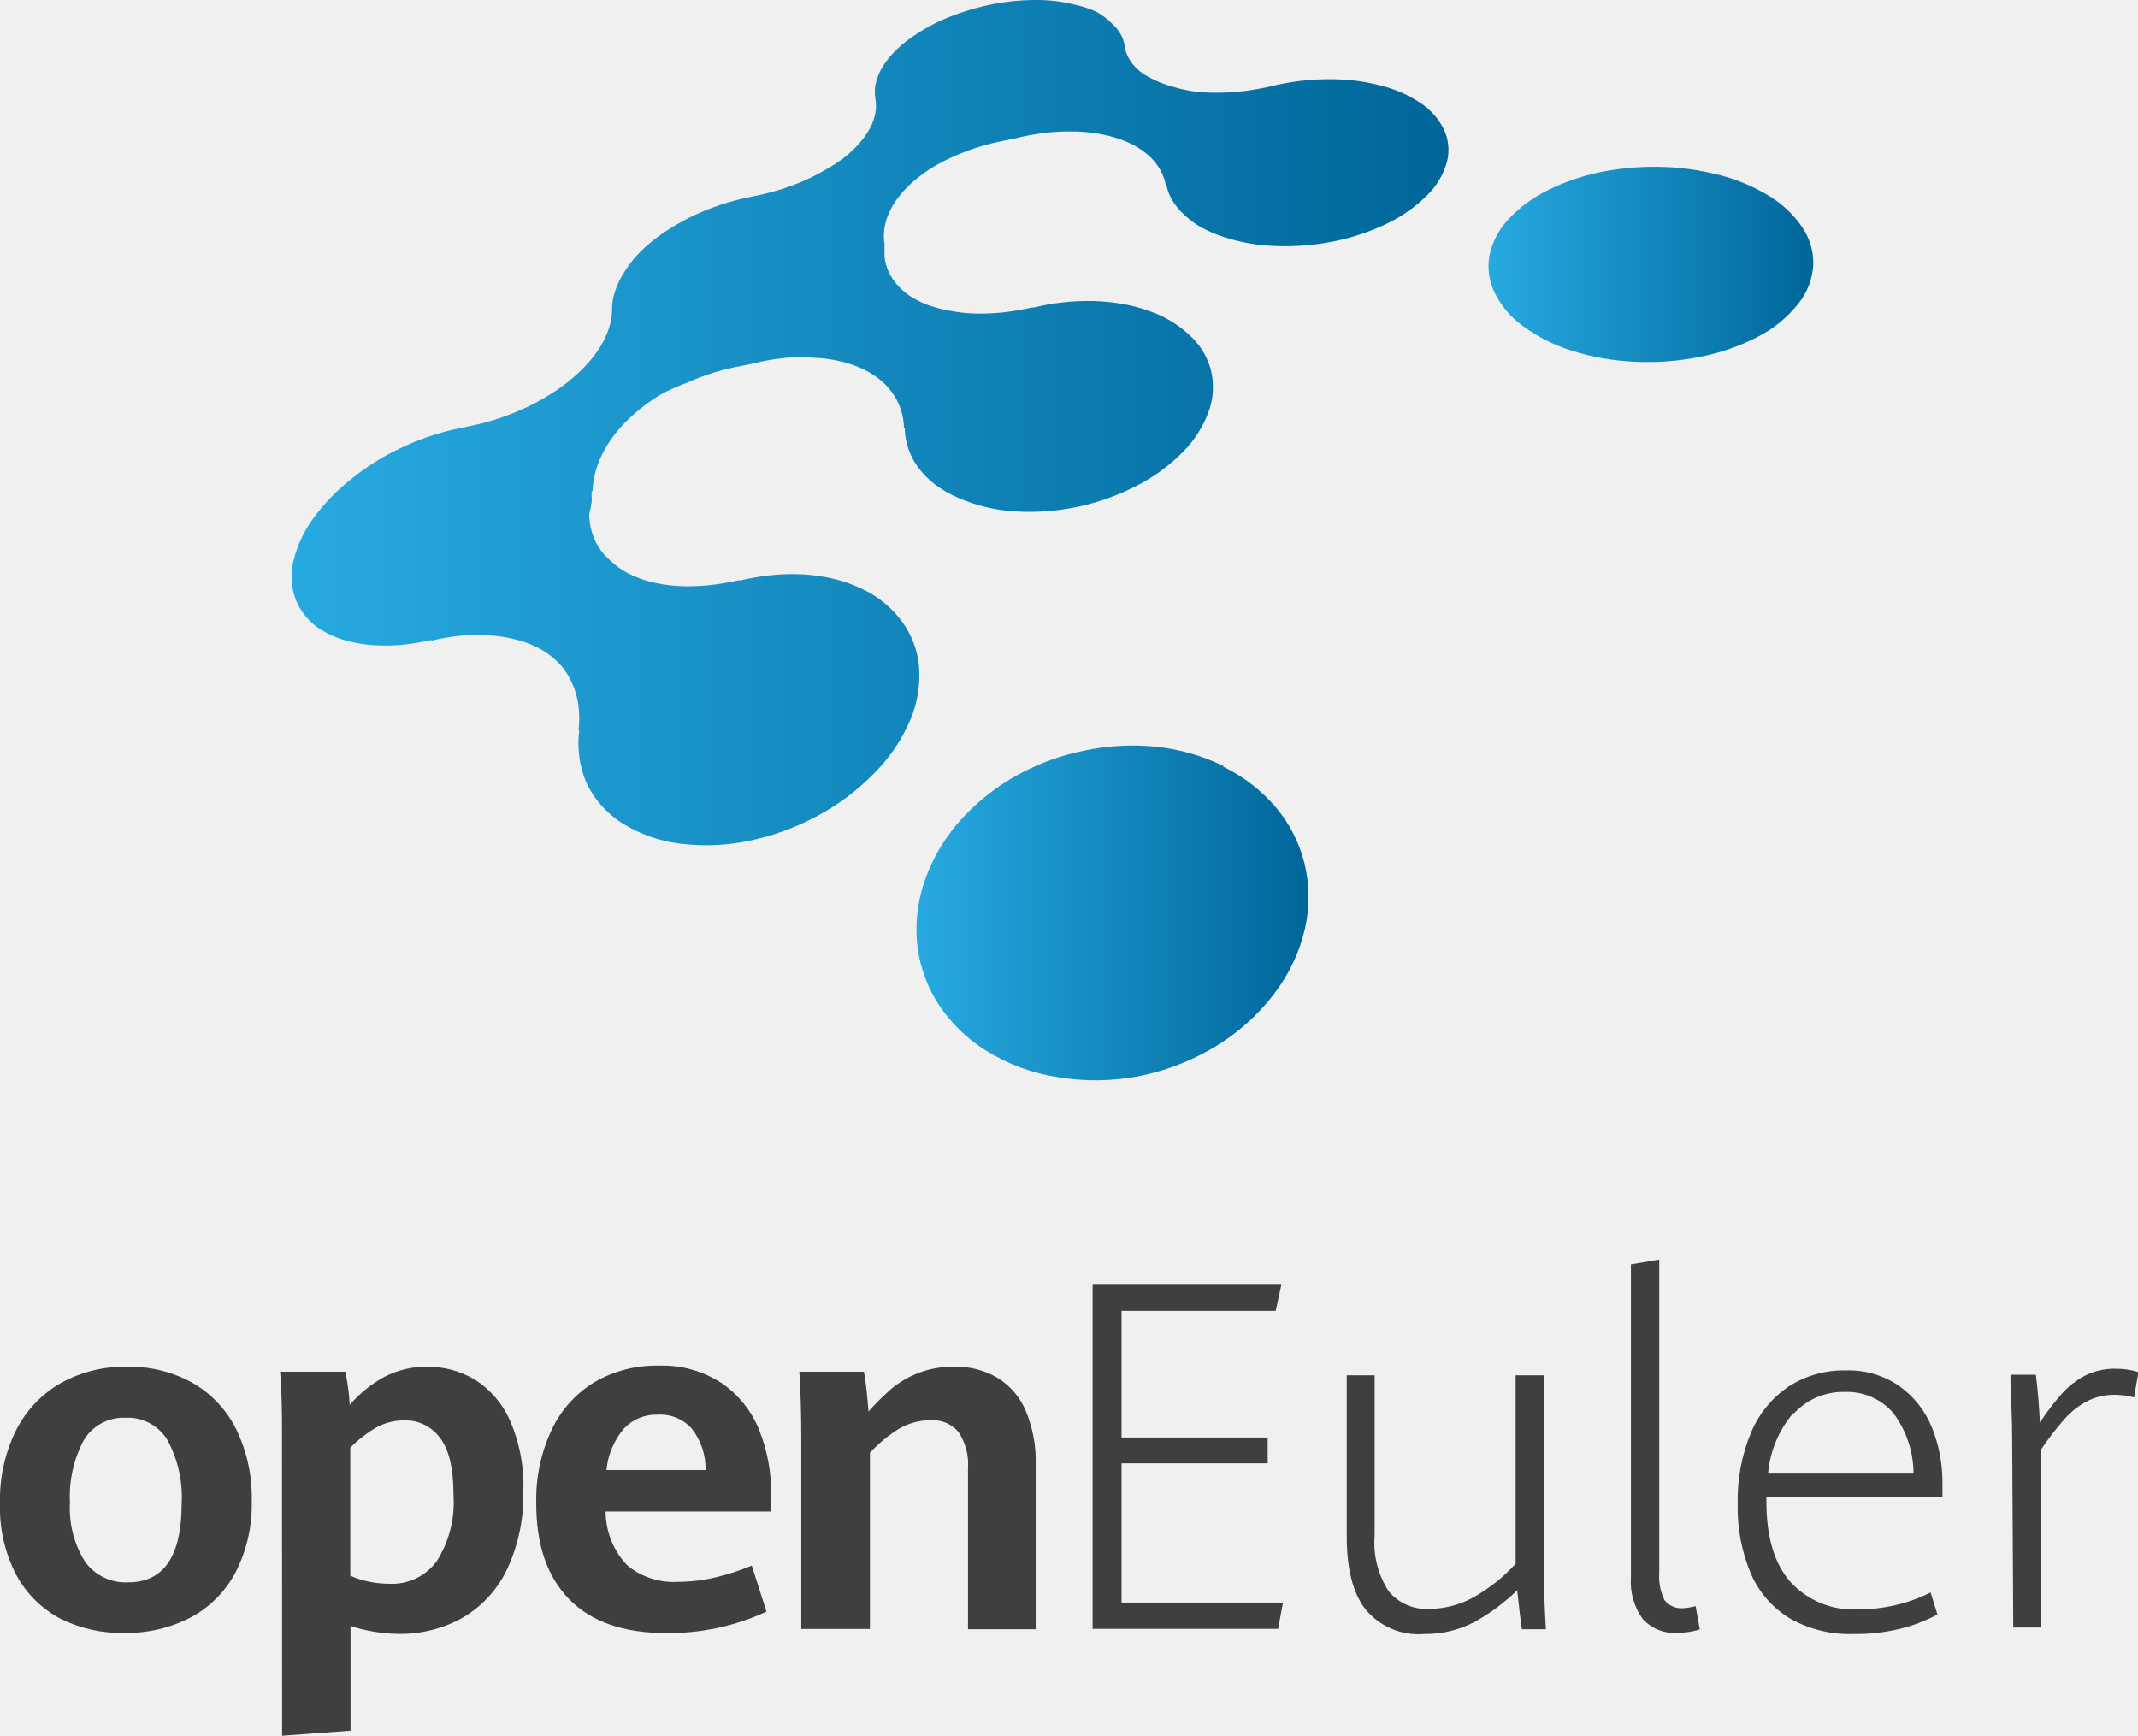
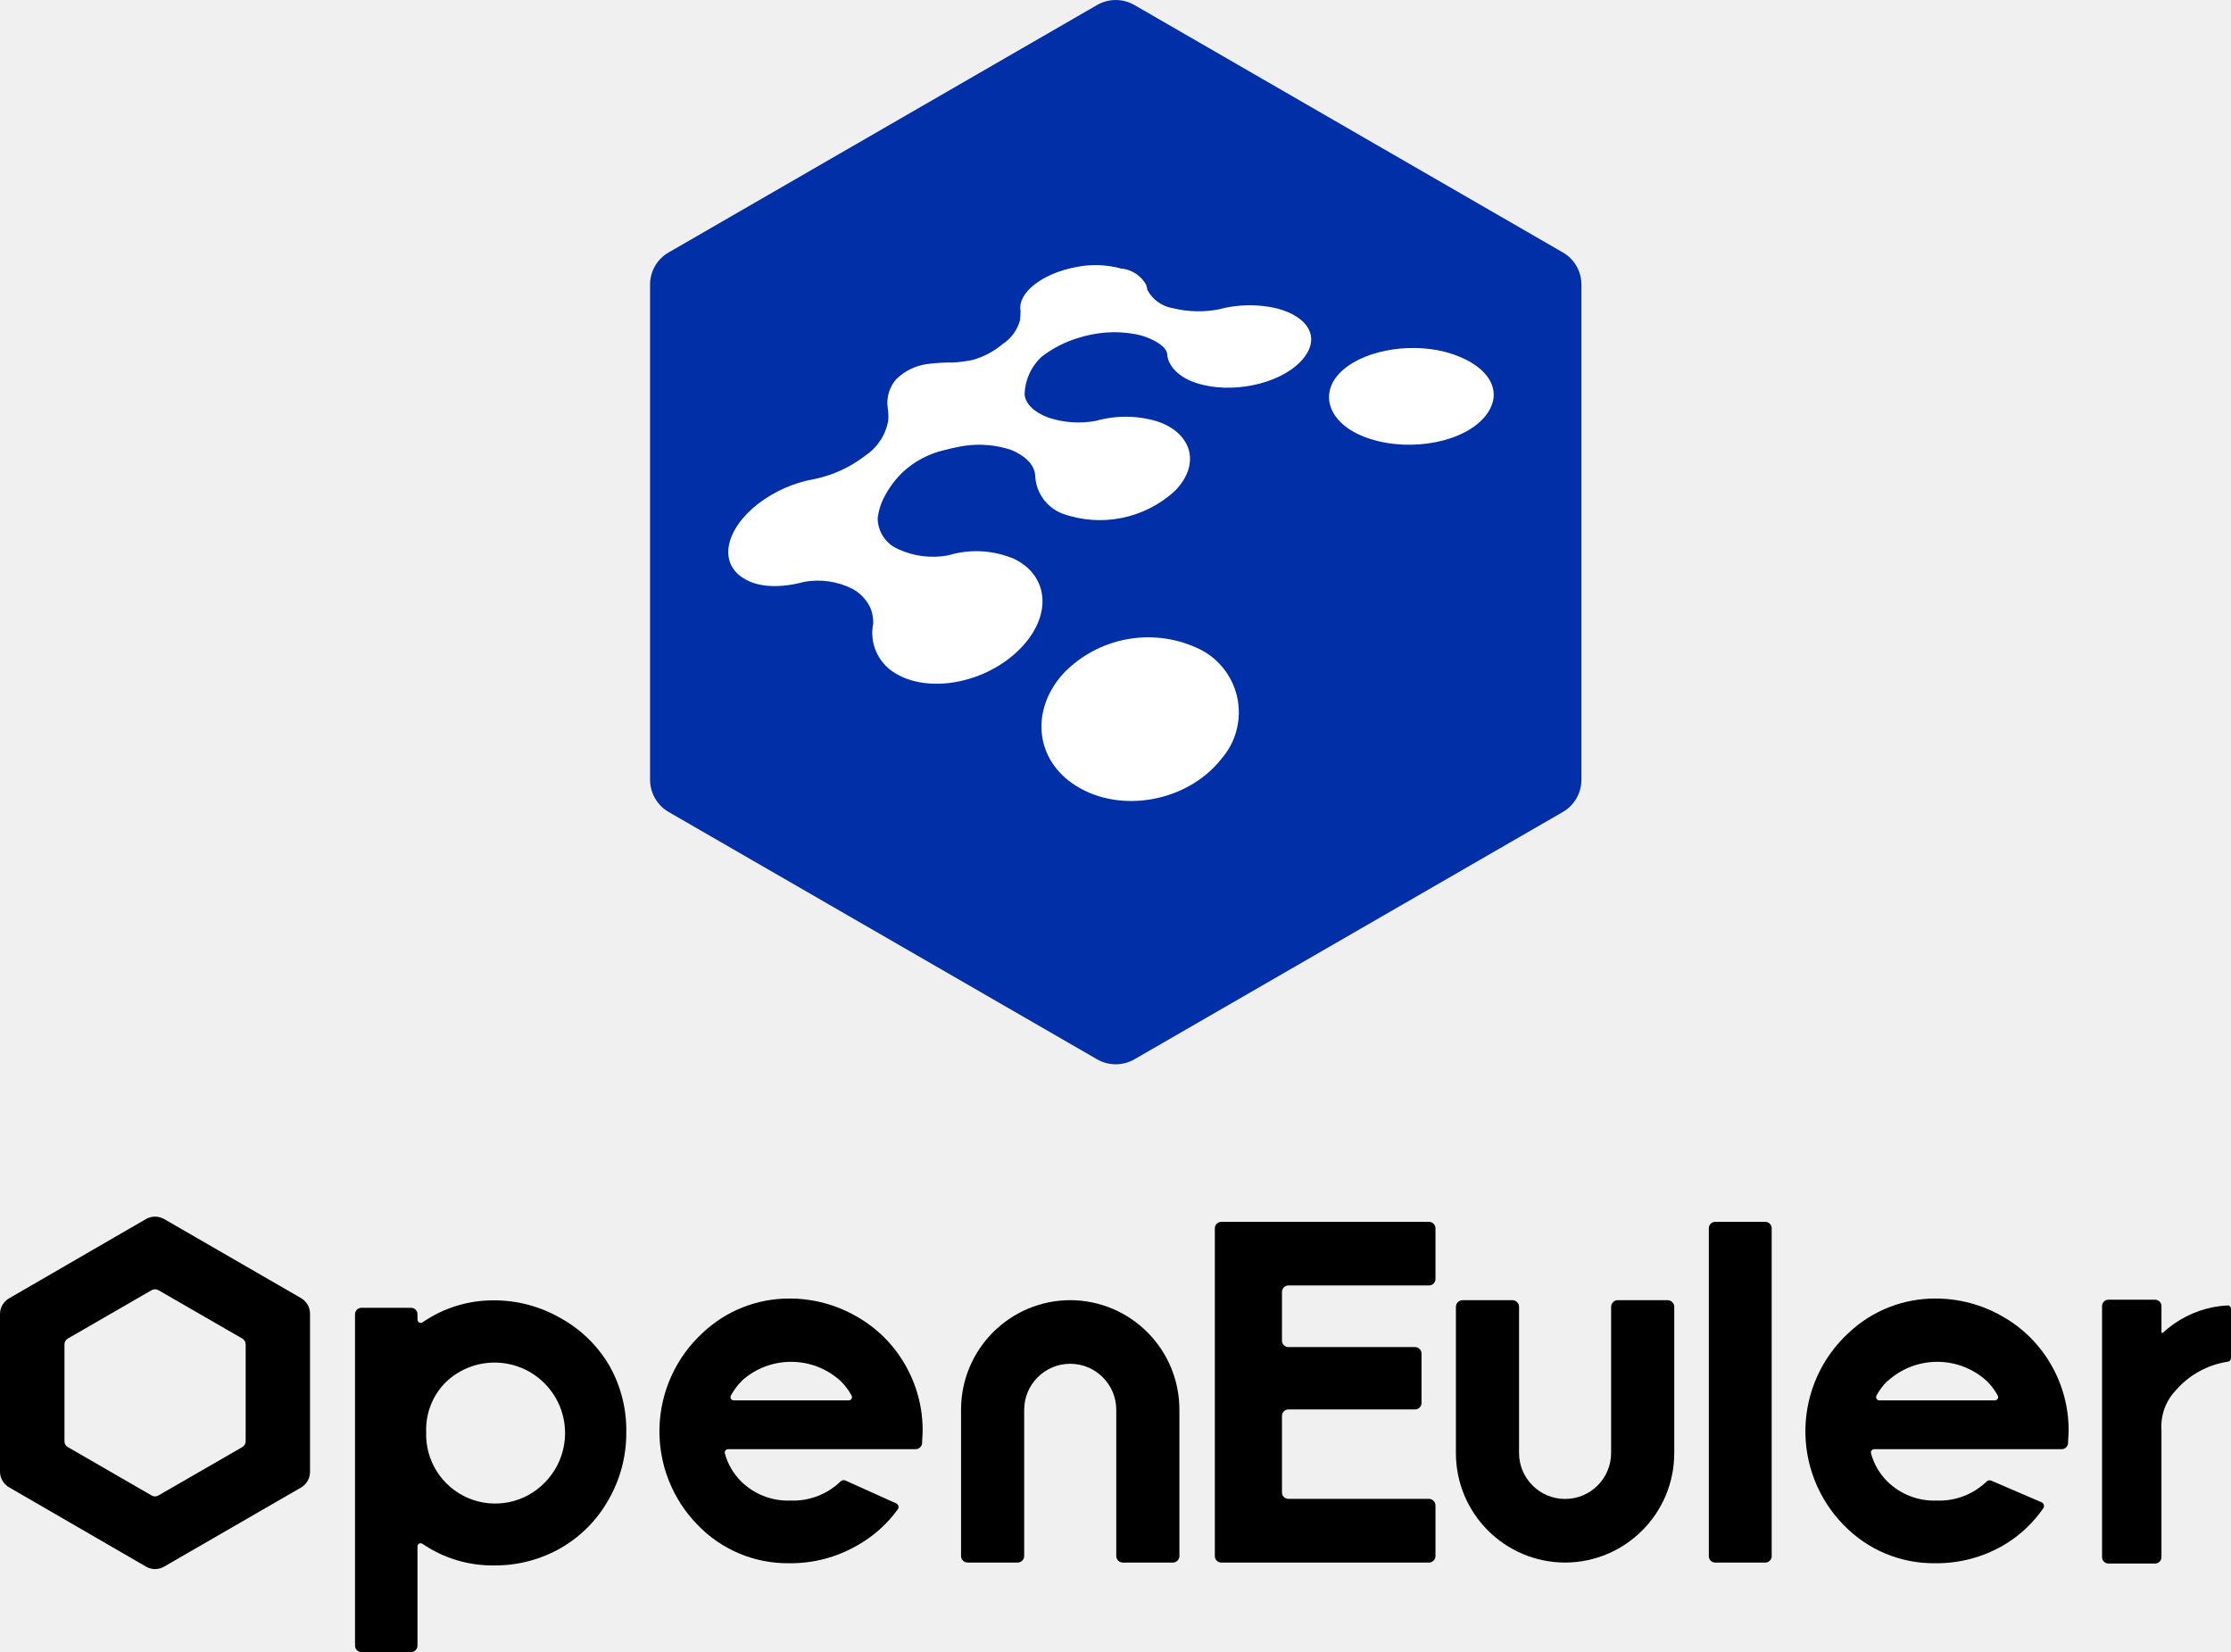
- <svg xmlns="http://www.w3.org/2000/svg" xmlns:xlink="http://www.w3.org/1999/xlink" viewBox="0 0 178.77 145.14">
+ <svg xmlns="http://www.w3.org/2000/svg" viewBox="0 0 233.58 172.91">
  <defs>
-     <style>.cls-1{fill:#3f3f3f;}.cls-2{fill:url(#New_Gradient_Swatch_1);}.cls-3{fill:url(#New_Gradient_Swatch_1-2);}.cls-4{fill:url(#New_Gradient_Swatch_1-3);}</style>
-     <linearGradient id="New_Gradient_Swatch_1" x1="24.39" y1="35.34" x2="121.08" y2="35.34" gradientUnits="userSpaceOnUse">
-       <stop offset="0" stop-color="#27aae1" />
-       <stop offset="1" stop-color="#069" />
-     </linearGradient>
-     <linearGradient id="New_Gradient_Swatch_1-2" x1="124.46" y1="22.11" x2="151.57" y2="22.11" xlink:href="#New_Gradient_Swatch_1" />
-     <linearGradient id="New_Gradient_Swatch_1-3" x1="76.6" y1="76.34" x2="109.44" y2="76.34" xlink:href="#New_Gradient_Swatch_1" />
+     <style>.cls-1{fill:#002fa7;}.cls-2{fill:#fff;}</style>
  </defs>
  <g id="图层_2" data-name="图层 2">
-     <g id="Layer_1" data-name="Layer 1">
-       <path class="cls-1" d="M5.05,135.35a8.92,8.92,0,0,1-3.7-3.68A12.12,12.12,0,0,1,0,125.72a13.09,13.09,0,0,1,1.35-6.14,9.45,9.45,0,0,1,3.75-3.94,11,11,0,0,1,5.54-1.36,10.83,10.83,0,0,1,5.44,1.34,9.19,9.19,0,0,1,3.66,3.87,13,13,0,0,1,1.31,6,12.41,12.41,0,0,1-1.36,6,9.13,9.13,0,0,1-3.77,3.77,11.63,11.63,0,0,1-5.51,1.28A11.42,11.42,0,0,1,5.05,135.35Zm10.14-9.63A10.05,10.05,0,0,0,14,120.41a3.88,3.88,0,0,0-3.52-1.86A3.87,3.87,0,0,0,7,120.43a10,10,0,0,0-1.15,5.21,8.37,8.37,0,0,0,1.25,4.93,4.18,4.18,0,0,0,3.63,1.74C13.7,132.31,15.19,130.11,15.19,125.72Z" />
-       <path class="cls-1" d="M23.58,120c0-1.63,0-3.4-.16-5.3h5.45a16.47,16.47,0,0,1,.37,2.78,10.3,10.3,0,0,1,2.88-2.34,7.54,7.54,0,0,1,3.58-.86,7.65,7.65,0,0,1,4,1.08,7.73,7.73,0,0,1,2.94,3.41,13.48,13.48,0,0,1,1.12,5.87,14.64,14.64,0,0,1-1.34,6.54,9.35,9.35,0,0,1-3.7,4.07,10.64,10.64,0,0,1-5.41,1.37,13.62,13.62,0,0,1-4-.66v8.76l-5.72.42Zm12.94,10.54a9.17,9.17,0,0,0,1.4-5.54c0-2.2-.37-3.78-1.12-4.76a3.57,3.57,0,0,0-3-1.47,4.75,4.75,0,0,0-2.35.6,10.56,10.56,0,0,0-2.16,1.68v10.7a6.77,6.77,0,0,0,1.5.49,8.17,8.17,0,0,0,1.76.19A4.63,4.63,0,0,0,36.52,130.54Z" />
-       <path class="cls-1" d="M64.5,126.39H50.64a6.53,6.53,0,0,0,1.8,4.49,6.05,6.05,0,0,0,4.22,1.39,14.15,14.15,0,0,0,3.11-.36,19.44,19.44,0,0,0,3.09-1l1.23,3.85a19.43,19.43,0,0,1-8.4,1.79q-5.34,0-8.1-2.83t-2.75-8a13.7,13.7,0,0,1,1.29-6.17,9.3,9.3,0,0,1,3.61-4,10.28,10.28,0,0,1,5.33-1.36,9.07,9.07,0,0,1,5.27,1.46,8.69,8.69,0,0,1,3.14,3.92,14.13,14.13,0,0,1,1,5.46ZM59,122.92a5.48,5.48,0,0,0-1.16-3.47A3.56,3.56,0,0,0,55,118.29a3.74,3.74,0,0,0-2.82,1.15,6.3,6.3,0,0,0-1.47,3.48Z" />
-       <path class="cls-1" d="M67,120.14c0-2-.06-3.82-.16-5.44h5.4c.08.43.16,1,.23,1.65s.12,1.23.15,1.68a21.69,21.69,0,0,1,1.93-1.92,8.43,8.43,0,0,1,2.25-1.31,8.15,8.15,0,0,1,3-.52,6.8,6.8,0,0,1,3.59.92A5.92,5.92,0,0,1,85.78,118a10.78,10.78,0,0,1,.82,4.45v13.78H80.94V122.82a4.92,4.92,0,0,0-.78-3.06,2.77,2.77,0,0,0-2.34-1,5.14,5.14,0,0,0-2.67.72,11.66,11.66,0,0,0-2.41,2v14.73H67Z" />
-       <path class="cls-1" d="M91.36,107.43h15.78l-.47,2.18H93.78V120.2H106v2.16H93.78V134h13.5l-.41,2.2H91.36Z" />
-       <path class="cls-1" d="M114.17,134.56q-1.56-2-1.56-6.08V115h2.33V128.4a7.46,7.46,0,0,0,1.17,4.65,4.09,4.09,0,0,0,3.42,1.48,7.66,7.66,0,0,0,3.87-1.08,14.1,14.1,0,0,0,3.33-2.69V115h2.35v15.87c0,1.48.06,3.27.18,5.36h-2c-.09-.51-.22-1.6-.4-3.25a17,17,0,0,1-3.58,2.65,8.8,8.8,0,0,1-4.2,1A5.74,5.74,0,0,1,114.17,134.56Z" />
-       <path class="cls-1" d="M137.37,135.39a5.3,5.3,0,0,1-1-3.52V105.72l2.37-.4V131.5a4.47,4.47,0,0,0,.44,2.3,1.79,1.79,0,0,0,1.6.67,4.84,4.84,0,0,0,1-.17l.35,1.94a5,5,0,0,1-.94.22,7.29,7.29,0,0,1-1,.08A3.58,3.58,0,0,1,137.37,135.39Z" />
-       <path class="cls-1" d="M147.7,125.16v.44c0,2.91.66,5.14,2,6.67a7.13,7.13,0,0,0,5.73,2.3,13.43,13.43,0,0,0,6-1.41L162,135a13.27,13.27,0,0,1-3.14,1.2,15.8,15.8,0,0,1-3.93.43,10.07,10.07,0,0,1-5.25-1.29,8.17,8.17,0,0,1-3.27-3.73,14.12,14.12,0,0,1-1.11-5.86,14.63,14.63,0,0,1,1.13-6,8.67,8.67,0,0,1,3.17-3.84,8.49,8.49,0,0,1,4.72-1.32,7.43,7.43,0,0,1,4.52,1.33,7.89,7.89,0,0,1,2.71,3.47,12.25,12.25,0,0,1,.87,4.65v1.17Zm2.25-7a8.9,8.9,0,0,0-2.11,5.06H160a8.45,8.45,0,0,0-1.71-5.09,5.13,5.13,0,0,0-4.07-1.74A5.58,5.58,0,0,0,150,118.19Z" />
-       <path class="cls-1" d="M168.25,120.36q0-1.22-.06-2.67c0-1-.07-1.6-.08-1.9l0-.84h2.12c.08.57.15,1.25.21,2s.1,1.48.13,2a21.21,21.21,0,0,1,1.84-2.42,7.1,7.1,0,0,1,1.94-1.51,5.46,5.46,0,0,1,2.54-.57,6.42,6.42,0,0,1,1.92.28l-.37,2.12a6.26,6.26,0,0,0-1.63-.22,5,5,0,0,0-2.22.5,6.58,6.58,0,0,0-1.91,1.47,23.68,23.68,0,0,0-2,2.58v14.91h-2.34Z" />
-       <path class="cls-2" d="M90,.42A13.32,13.32,0,0,0,86.44,0a19.29,19.29,0,0,0-3.83.43,20.73,20.73,0,0,0-3.7,1.18,15.29,15.29,0,0,0-3.16,1.86,9.8,9.8,0,0,0-1.27,1.19,6.92,6.92,0,0,0-.85,1.22,4.63,4.63,0,0,0-.43,1.21,3.34,3.34,0,0,0,0,1.18h0a3.42,3.42,0,0,1,0,1.15,4.56,4.56,0,0,1-.41,1.21,6.46,6.46,0,0,1-.84,1.24,9.86,9.86,0,0,1-1.26,1.23A14.16,14.16,0,0,1,69,14.21a17,17,0,0,1-1.86.94,19.73,19.73,0,0,1-2,.73c-.7.21-1.41.39-2.13.53h0a21.56,21.56,0,0,0-2.21.54,19.31,19.31,0,0,0-2.16.79,16.94,16.94,0,0,0-2,1A16.16,16.16,0,0,0,54.74,20a13,13,0,0,0-1.57,1.44A9.73,9.73,0,0,0,52.05,23a6.48,6.48,0,0,0-.67,1.52,4.46,4.46,0,0,0-.2,1.47,5.66,5.66,0,0,1-.25,1.42,6.8,6.8,0,0,1-.67,1.47,10,10,0,0,1-1.09,1.48,13.55,13.55,0,0,1-1.54,1.46,15.41,15.41,0,0,1-1.93,1.34,16.15,16.15,0,0,1-2.15,1.11,20.31,20.31,0,0,1-2.29.86,21.72,21.72,0,0,1-2.35.57l.06,0a20.25,20.25,0,0,0-2.45.59,21.38,21.38,0,0,0-2.45.91,23.48,23.48,0,0,0-2.39,1.23A21.18,21.18,0,0,0,29.44,40a16.7,16.7,0,0,0-3.25,3.35,10,10,0,0,0-1.64,3.5,5.57,5.57,0,0,0,.16,3.25,5.2,5.2,0,0,0,2.15,2.56,7.73,7.73,0,0,0,1.89.85,11.25,11.25,0,0,0,2.24.42,16,16,0,0,0,2.49,0,19.19,19.19,0,0,0,2.63-.43l-.08.08a19,19,0,0,1,2.59-.44,15.51,15.51,0,0,1,2.45,0,11.39,11.39,0,0,1,2.24.38,8.43,8.43,0,0,1,2,.82,6.59,6.59,0,0,1,1.54,1.24,6,6,0,0,1,1,1.58A6.38,6.38,0,0,1,48.37,59a8.67,8.67,0,0,1,0,2.1l.07-.07a8.5,8.5,0,0,0,0,2.25A7.82,7.82,0,0,0,49,65.37a7.64,7.64,0,0,0,1.22,1.91,8.72,8.72,0,0,0,1.88,1.6,11.77,11.77,0,0,0,4.84,1.67,17.38,17.38,0,0,0,5.68-.24,21,21,0,0,0,5.68-2.06,19.46,19.46,0,0,0,4.84-3.64,14,14,0,0,0,3-4.48,9.48,9.48,0,0,0,.71-4.36A7.49,7.49,0,0,0,75.44,52a8.66,8.66,0,0,0-3.28-2.72,11.64,11.64,0,0,0-2.36-.86,15.42,15.42,0,0,0-2.58-.39,17.35,17.35,0,0,0-2.69.06,20,20,0,0,0-2.75.47l.07-.06a20.77,20.77,0,0,1-2.64.44A16.31,16.31,0,0,1,56.7,49a12.75,12.75,0,0,1-2.29-.35,8.94,8.94,0,0,1-2-.77,6.42,6.42,0,0,1-1.37-1,5.15,5.15,0,0,1-1-1.15,4.8,4.8,0,0,1-.57-1.32,5.27,5.27,0,0,1-.2-1.44l.12-.49c0-.16.06-.32.08-.48s0-.31,0-.47,0-.31,0-.46l.08,0a6.85,6.85,0,0,1,.27-1.72,7.84,7.84,0,0,1,.71-1.71,10.84,10.84,0,0,1,1.15-1.67,13.92,13.92,0,0,1,1.59-1.57,15.76,15.76,0,0,1,1.93-1.39A18.54,18.54,0,0,1,57.44,32a21.86,21.86,0,0,1,2.26-.85,21.33,21.33,0,0,1,2.36-.57h0l.39-.07.38-.08.39-.09.39-.1a22.29,22.29,0,0,1,2.21-.33,17,17,0,0,1,2.13,0,11.77,11.77,0,0,1,2,.23,10.26,10.26,0,0,1,1.83.55,7.51,7.51,0,0,1,1.61.91,5.74,5.74,0,0,1,1.18,1.18,5.2,5.2,0,0,1,.74,1.42,5.4,5.4,0,0,1,.28,1.62l.06-.06a5.59,5.59,0,0,0,.29,1.72,5.68,5.68,0,0,0,.83,1.6,7.33,7.33,0,0,0,1.38,1.41,9.64,9.64,0,0,0,2,1.15,13.91,13.91,0,0,0,4.67,1.12,19.55,19.55,0,0,0,10.12-2.09,14.82,14.82,0,0,0,4-2.91,9.37,9.37,0,0,0,2.18-3.5,6,6,0,0,0,.12-3.36A6,6,0,0,0,99.44,28a9.23,9.23,0,0,0-3.37-2,12.75,12.75,0,0,0-2.3-.6,16.27,16.27,0,0,0-2.44-.23,19.24,19.24,0,0,0-5,.57l.05-.05a22.6,22.6,0,0,1-2.39.42,18.43,18.43,0,0,1-2.33.11A12.69,12.69,0,0,1,79.5,26a10.72,10.72,0,0,1-2-.53,7.6,7.6,0,0,1-1.48-.76A5.32,5.32,0,0,1,75,23.79a4.49,4.49,0,0,1-.71-1.1,4.26,4.26,0,0,1-.33-1.21c0-.09,0-.19,0-.28a2.17,2.17,0,0,0,0-.26,2.45,2.45,0,0,0,0-.27,2.34,2.34,0,0,0,0-.26l0,0a4.14,4.14,0,0,1,0-1.36,4.93,4.93,0,0,1,.43-1.37,6.38,6.38,0,0,1,.85-1.34,9,9,0,0,1,1.27-1.29,13,13,0,0,1,1.62-1.15A16.7,16.7,0,0,1,79.93,13a18.62,18.62,0,0,1,2-.74,21.35,21.35,0,0,1,2.13-.52h0l.38-.08.37-.07.37-.09.37-.09c.68-.14,1.36-.25,2-.32a16.89,16.89,0,0,1,2-.1,13.12,13.12,0,0,1,1.91.13,11.37,11.37,0,0,1,1.79.39,8.67,8.67,0,0,1,1.63.67,6.36,6.36,0,0,1,1.25.9,4.68,4.68,0,0,1,.87,1.1,4.18,4.18,0,0,1,.47,1.26l.05,0A4.23,4.23,0,0,0,98,16.71a5.25,5.25,0,0,0,1,1.23A7.54,7.54,0,0,0,100.42,19a11.44,11.44,0,0,0,2,.85,15.79,15.79,0,0,0,4.47.73,20.59,20.59,0,0,0,4.75-.42A18.53,18.53,0,0,0,116,18.68a12.13,12.13,0,0,0,3.36-2.38A6.18,6.18,0,0,0,121,13.49a4,4,0,0,0-.26-2.65,5.57,5.57,0,0,0-1.92-2.2,10.49,10.49,0,0,0-3.37-1.49,16.26,16.26,0,0,0-2.23-.42,19.37,19.37,0,0,0-2.3-.11,20.09,20.09,0,0,0-2.32.16,21.32,21.32,0,0,0-2.28.42l0,0a20.54,20.54,0,0,1-2.19.4,19.94,19.94,0,0,1-2.16.15,15.76,15.76,0,0,1-2.08-.1A11.33,11.33,0,0,1,98,7.23a8.11,8.11,0,0,1-1.49-.56A5.71,5.71,0,0,1,95.36,6a4.32,4.32,0,0,1-.81-.86,3.56,3.56,0,0,1-.47-1,3.16,3.16,0,0,0-.33-1.2,3.67,3.67,0,0,0-.8-1A5.7,5.7,0,0,0,91.7,1,8.05,8.05,0,0,0,90,.42" />
-       <path class="cls-3" d="M143.68,14.62a20.68,20.68,0,0,0-5-.67,22.48,22.48,0,0,0-4.89.45,17.87,17.87,0,0,0-4.32,1.48,11.31,11.31,0,0,0-3.3,2.41,6.24,6.24,0,0,0-1.61,3,5,5,0,0,0,.36,3.07,7.54,7.54,0,0,0,2.29,2.81,13.7,13.7,0,0,0,4.17,2.14,20.43,20.43,0,0,0,5.36.94,21.79,21.79,0,0,0,5.44-.42A17.69,17.69,0,0,0,147,28.15a10.36,10.36,0,0,0,3.37-2.76,5.68,5.68,0,0,0,1.25-3.28,5.32,5.32,0,0,0-.92-3.1,8.88,8.88,0,0,0-2.73-2.6,15.42,15.42,0,0,0-4.24-1.79" />
-       <path class="cls-4" d="M102.31,64.06a16.68,16.68,0,0,0-5.64-1.62,19.44,19.44,0,0,0-5.89.3,19.74,19.74,0,0,0-5.59,2,18.32,18.32,0,0,0-4.76,3.71,14.91,14.91,0,0,0-3,4.89,12.53,12.53,0,0,0-.77,5.27,11.59,11.59,0,0,0,1.62,5.06,12.93,12.93,0,0,0,4.14,4.16,15.79,15.79,0,0,0,6.06,2.24A19.18,19.18,0,0,0,95.16,90a19.82,19.82,0,0,0,6.36-2.43,17.59,17.59,0,0,0,5-4.45,14.18,14.18,0,0,0,2.61-5.53,11.89,11.89,0,0,0-.06-5.41,11.56,11.56,0,0,0-2.38-4.66,13.36,13.36,0,0,0-4.41-3.41" />
+     <g id="图层_1-2" data-name="图层 1">
+       <path class="cls-1" d="M114.87.52,70,26.43a3.87,3.87,0,0,0-1.94,3.36V81.6A3.9,3.9,0,0,0,70,85l44.87,25.9a3.91,3.91,0,0,0,3.89,0L163.63,85a3.9,3.9,0,0,0,1.94-3.37V29.79a3.87,3.87,0,0,0-1.94-3.36L118.76.52A3.91,3.91,0,0,0,114.87.52Z" />
+       <path class="cls-2" d="M151.35,36.85c-4.08-1.06-9-.05-11.16,2.28s-.92,5.49,3.27,6.82c4.39,1.4,9.92.3,12.07-2.42S155.61,38,151.35,36.85Z" />
+       <path class="cls-2" d="M125.19,67.77a12.32,12.32,0,0,0-13.77,2.64c-3.54,3.79-3.15,9.12,1.26,11.87,4.68,2.93,11.67,1.64,15.18-2.82A7.39,7.39,0,0,0,125.19,67.77Z" />
+       <path class="cls-2" d="M133.67,32.28a12.49,12.49,0,0,0-6.13.12,11.3,11.3,0,0,1-4.76-.14,3.68,3.68,0,0,1-2.66-1.92,1.58,1.58,0,0,0-.1-.43s0,0,0-.06h0a3.38,3.38,0,0,0-2.45-1.72.61.61,0,0,0-.13,0,10.14,10.14,0,0,0-4.78-.17c-3.55.66-6.15,2.71-5.81,4.58a10.21,10.21,0,0,1-.06,1A4.34,4.34,0,0,1,105,36a8.39,8.39,0,0,1-3.2,1.69,14.83,14.83,0,0,1-2,.26,19.55,19.55,0,0,0-2.81.17,5.75,5.75,0,0,0-3.17,1.59,3.78,3.78,0,0,0-.88,3A5.5,5.5,0,0,1,93,44h0a5.55,5.55,0,0,1-2.37,3.67,12.93,12.93,0,0,1-5.41,2.49h0a13.54,13.54,0,0,0-5.87,2.6c-3.38,2.64-4.16,6.12-1.53,7.76,1.54,1,3.89,1.06,6.29.41a8,8,0,0,1,5.15.72,4.42,4.42,0,0,1,1.78,1.81,3.24,3.24,0,0,1,.32,1,4.12,4.12,0,0,1,.07.78h0a4.91,4.91,0,0,0,2.25,5.21c3.57,2.22,9.6,1.06,13.14-2.55,3.38-3.45,3-7.63-.64-9.39a10.13,10.13,0,0,0-6.91-.37,8.66,8.66,0,0,1-5.24-.66,3.54,3.54,0,0,1-2.14-3.24,6.83,6.83,0,0,1,.42-1.64,9.92,9.92,0,0,1,2.16-3.13,9.55,9.55,0,0,1,4.44-2.36c.68-.18,1.79-.41,2-.43a10.64,10.64,0,0,1,4.93.41c1.41.57,2.45,1.5,2.54,2.66a4.47,4.47,0,0,0,2.8,4,11.61,11.61,0,0,0,11.84-2.37c2.7-2.76,1.8-6-1.78-7.24a11.39,11.39,0,0,0-6.5-.08,10,10,0,0,1-5-.35c-1.46-.55-2.42-1.44-2.47-2.48a5.59,5.59,0,0,1,1.77-3.87,11.79,11.79,0,0,1,3.91-2,12.63,12.63,0,0,1,1.85-.43,11.79,11.79,0,0,1,4.69.19c1.4.42,2.68,1.19,2.72,2,.06,1.1,1.15,2.41,3.13,3,3.55,1.14,8.47.13,10.77-2.21S137.16,33.19,133.67,32.28Z" />
+       <path d="M179.58,127.91h5.24a.67.67,0,0,1,.67.67v34.33a.67.67,0,0,1-.67.67h-5.24a.67.67,0,0,1-.67-.67V128.58A.67.67,0,0,1,179.58,127.91Z" />
+       <path d="M150.29,133.87v-5.28a.68.68,0,0,0-.69-.68H127.87a.68.68,0,0,0-.68.68V162.9a.68.68,0,0,0,.68.68H149.6a.68.68,0,0,0,.69-.68v-5.31a.69.69,0,0,0-.69-.68H134.9a.67.67,0,0,1-.68-.68v-8a.67.67,0,0,1,.68-.68h13.25a.68.68,0,0,0,.68-.68v-5.17a.68.68,0,0,0-.68-.68H134.9a.67.67,0,0,1-.68-.68v-5.09a.68.68,0,0,1,.68-.68h14.7A.68.68,0,0,0,150.29,133.87Z" />
+       <path d="M231.73,136.84a10.85,10.85,0,0,0-5.28,2.68.09.09,0,0,1-.15-.06v-2.72a.67.67,0,0,0-.67-.68h-4.88a.67.67,0,0,0-.67.68V163a.67.67,0,0,0,.67.68h4.88a.67.67,0,0,0,.67-.68v-6.45c0-.33,0-5.19,0-6.82a5.5,5.5,0,0,1,1.49-4.17,9,9,0,0,1,5.4-3,.41.41,0,0,0,.39-.42V137a.35.35,0,0,0-.36-.34A11,11,0,0,0,231.73,136.84Z" />
+       <path d="M63.82,143A13.45,13.45,0,0,0,58.71,138a13.91,13.91,0,0,0-7-1.87,13,13,0,0,0-7.47,2.3.34.34,0,0,1-.53-.28v-.57a.67.67,0,0,0-.67-.67h-5.2a.67.67,0,0,0-.67.67v34.7a.67.67,0,0,0,.67.67h5.2a.67.67,0,0,0,.67-.67v-10.4a.33.33,0,0,1,.51-.27,13,13,0,0,0,7.51,2.27,13.82,13.82,0,0,0,7-1.83,13.36,13.36,0,0,0,5-5.08,13.94,13.94,0,0,0,1.84-7A13.69,13.69,0,0,0,63.82,143Zm-6.76,12.18a7.23,7.23,0,0,1-12.44-5.28,7,7,0,0,1,2.07-5.22,7.38,7.38,0,0,1,10.37,10.5Z" />
+       <path d="M88,155.09a7.13,7.13,0,0,1-5.22,2,7,7,0,0,1-5.18-2,6.57,6.57,0,0,1-1.71-2.94.35.35,0,0,1,.33-.44H95.87a.67.67,0,0,0,.67-.61c0-.43.06-.87.06-1.31a13.69,13.69,0,0,0-1.83-6.91,13.49,13.49,0,0,0-5.1-5.07,14,14,0,0,0-7-1.87,13.16,13.16,0,0,0-9.1,3.59,14,14,0,0,0-.52,20.12,13.08,13.08,0,0,0,9.64,4,13.89,13.89,0,0,0,7-1.83A13.14,13.14,0,0,0,94,158a.42.42,0,0,0-.18-.62L88.53,155A.45.45,0,0,0,88,155.09Zm-10.38-10.5a7.7,7.7,0,0,1,10.41,0,6.55,6.55,0,0,1,1.13,1.51.34.34,0,0,1-.3.5H76.82a.34.34,0,0,1-.3-.5A6.56,6.56,0,0,1,77.64,144.59Z" />
+       <path d="M112.05,136.11a11.46,11.46,0,0,0-11.43,11.48v15.3a.69.69,0,0,0,.69.69h5.23a.69.69,0,0,0,.69-.69v-15.3a4.82,4.82,0,1,1,9.64,0v15.3a.69.69,0,0,0,.69.69h5.23a.69.69,0,0,0,.69-.69v-15.3A11.46,11.46,0,0,0,112.05,136.11Z" />
+       <path d="M163.86,163.58a11.46,11.46,0,0,0,11.43-11.48V136.81a.7.7,0,0,0-.7-.7h-5.21a.7.7,0,0,0-.7.7V152.1a4.82,4.82,0,1,1-9.64,0V136.81a.7.7,0,0,0-.7-.7h-5.21a.7.7,0,0,0-.7.7V152.1A11.46,11.46,0,0,0,163.86,163.58Z" />
+       <path d="M15.28,127.62,1,135.89A1.9,1.9,0,0,0,0,137.54v16.54a1.9,1.9,0,0,0,1,1.65L15.28,164a1.87,1.87,0,0,0,1.91,0l14.32-8.27a1.9,1.9,0,0,0,.95-1.65V137.54a1.9,1.9,0,0,0-.95-1.65l-14.32-8.27A1.92,1.92,0,0,0,15.28,127.62Zm10.09,23.87-8.79,5.07a.68.68,0,0,1-.7,0L7.1,151.49a.68.68,0,0,1-.35-.6V140.74a.71.71,0,0,1,.35-.61l8.78-5.07a.73.73,0,0,1,.7,0l8.79,5.07a.73.73,0,0,1,.35.61v10.15A.7.7,0,0,1,25.37,151.49Z" />
+       <path d="M208,155.09a7.13,7.13,0,0,1-5.22,2,7,7,0,0,1-5.18-2,6.57,6.57,0,0,1-1.71-2.94.35.35,0,0,1,.33-.44h19.63a.67.67,0,0,0,.67-.61c0-.43.06-.87.06-1.31a13.69,13.69,0,0,0-1.83-6.91,13.49,13.49,0,0,0-5.1-5.07,14,14,0,0,0-7-1.87,13.16,13.16,0,0,0-9.1,3.59,14,14,0,0,0-.52,20.12,13.08,13.08,0,0,0,9.64,4,13.89,13.89,0,0,0,7-1.83,13.14,13.14,0,0,0,4.26-3.93.42.42,0,0,0-.18-.62L208.47,155A.45.45,0,0,0,208,155.09Zm-10.38-10.5a7.7,7.7,0,0,1,10.41,0,6.55,6.55,0,0,1,1.13,1.51.34.34,0,0,1-.3.5H196.76a.34.34,0,0,1-.3-.5A6.56,6.56,0,0,1,197.58,144.59Z" />
    </g>
  </g>
</svg>
